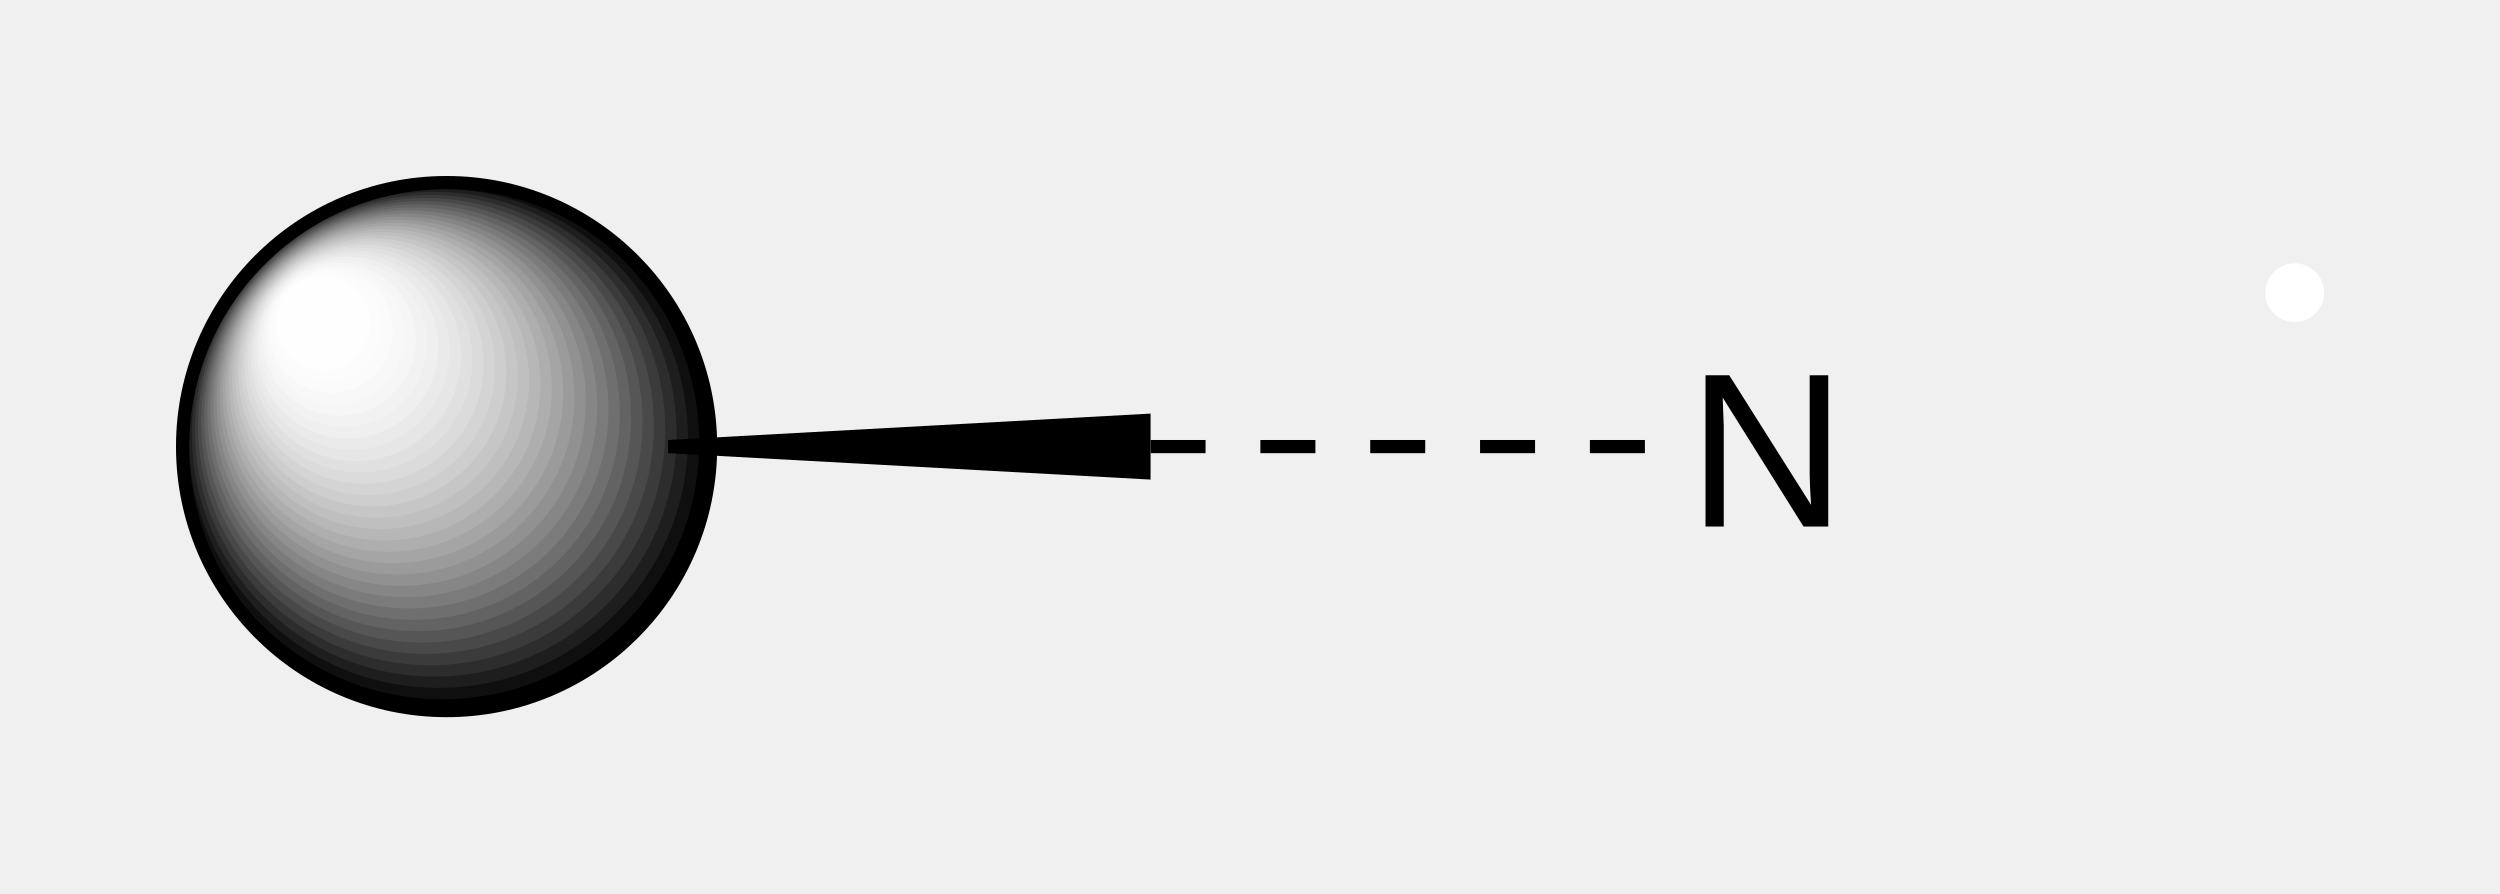
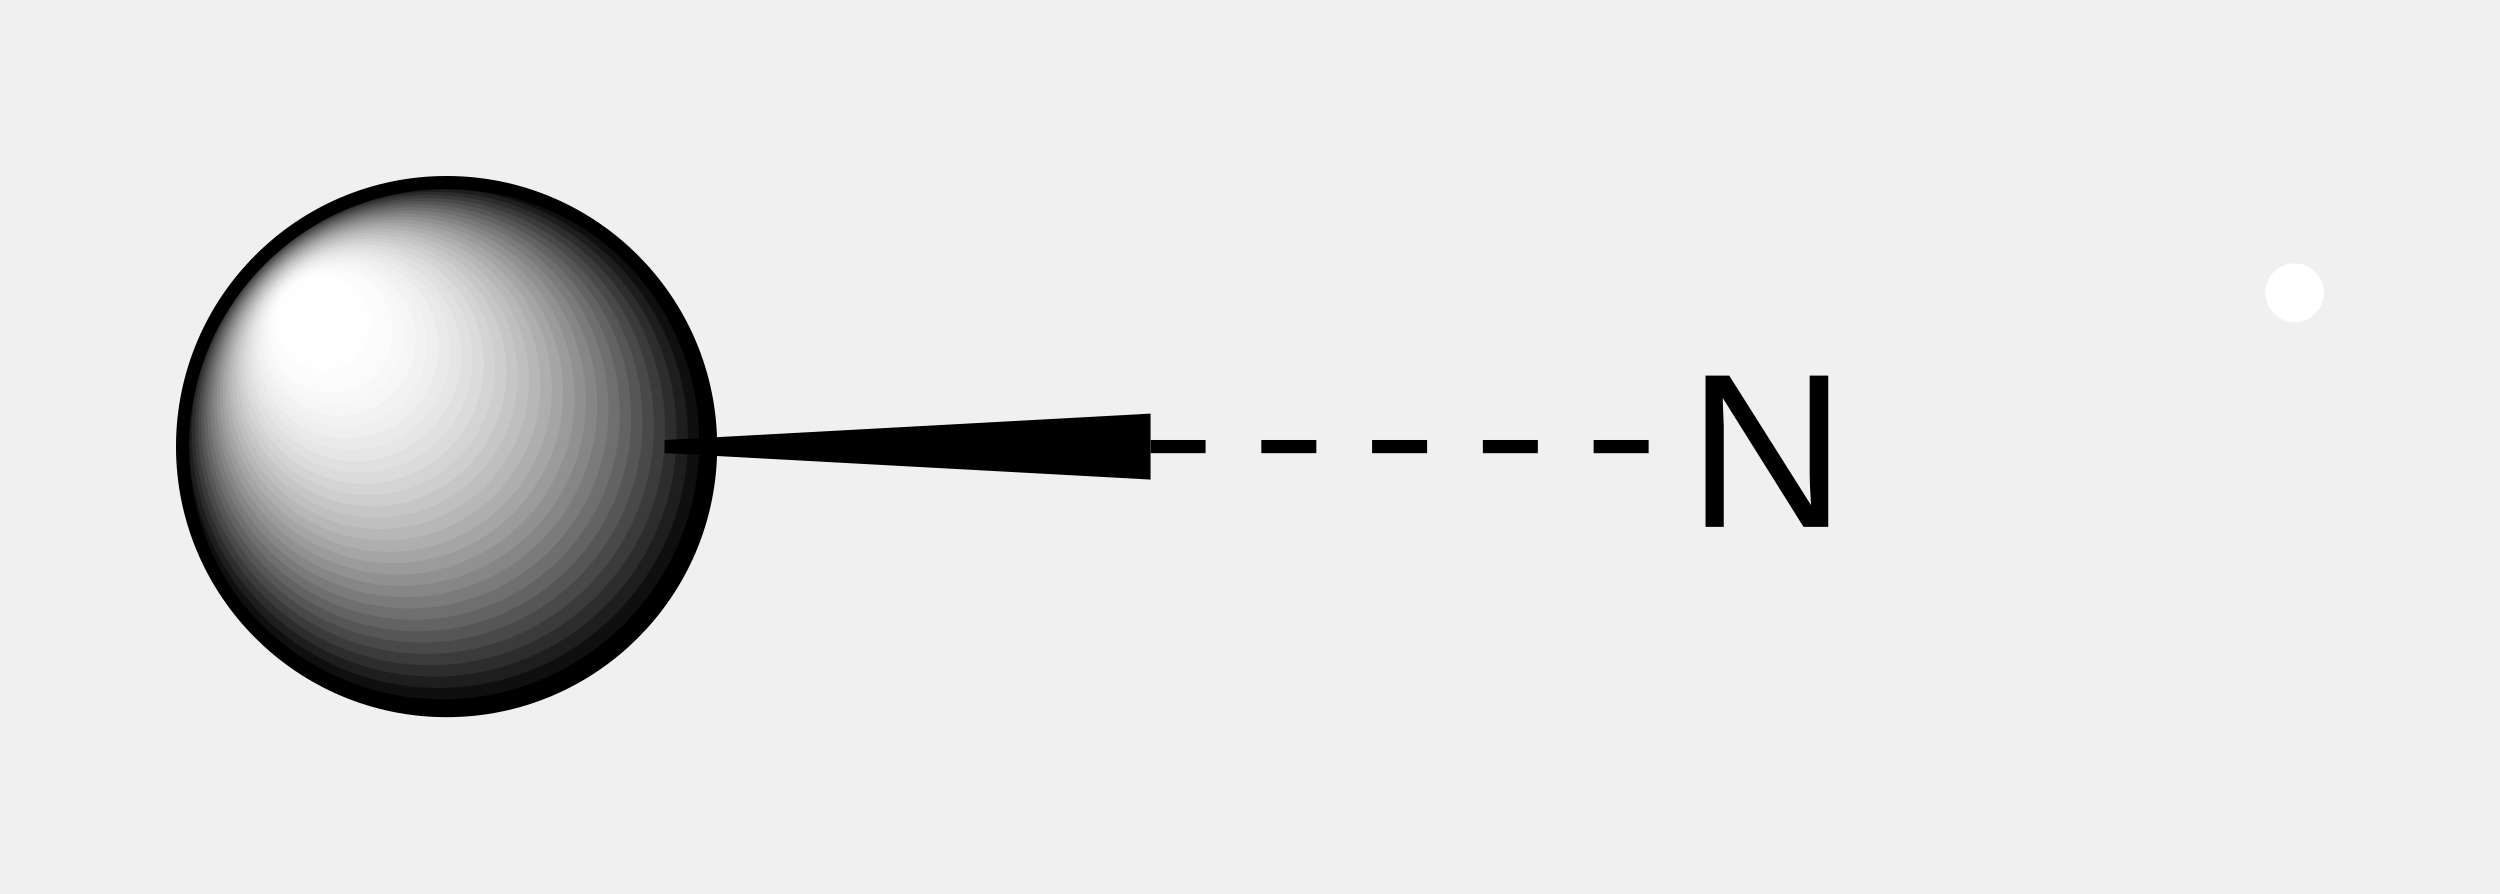
<svg xmlns="http://www.w3.org/2000/svg" width="113.64" height="40.6" viewBox="5.7 24.7 113.64 40.6">
  <text x="35.65" y="47.7" font-size="10" dominant-baseline="alphabetic" text-anchor="end" fill="#000000" font-family="Arial">
    <tspan font-size="10" font-family="Arial" fill="#000000" font-weight="400" font-style="normal">Ar</tspan>
  </text>
  <path d="M 14,45 C 14,51.627 19.373,57 26,57 C 32.627,57 38,51.627 38,45 C 38,38.373 32.627,33 26,33 C 19.373,33 14,38.373 14,45" fill="#000000" stroke="none" />
  <path d="M 14.141,44.812 C 14.141,51.259 19.366,56.484 25.812,56.484 C 32.259,56.484 37.484,51.259 37.484,44.812 C 37.484,38.366 32.259,33.141 25.812,33.141 C 19.366,33.141 14.141,38.366 14.141,44.812" fill="#0f0f0f" stroke="none" />
  <path d="M 14.281,44.625 C 14.281,50.89 19.36,55.969 25.625,55.969 C 31.89,55.969 36.969,50.89 36.969,44.625 C 36.969,38.36 31.89,33.281 25.625,33.281 C 19.36,33.281 14.281,38.36 14.281,44.625" fill="#1e1e1e" stroke="none" />
  <path d="M 14.422,44.437 C 14.422,50.521 19.354,55.453 25.437,55.453 C 31.521,55.453 36.453,50.521 36.453,44.437 C 36.453,38.354 31.521,33.422 25.437,33.422 C 19.354,33.422 14.422,38.354 14.422,44.437" fill="#2d2d2d" stroke="none" />
  <path d="M 14.562,44.25 C 14.562,50.153 19.347,54.938 25.25,54.938 C 31.153,54.938 35.938,50.153 35.938,44.25 C 35.938,38.347 31.153,33.562 25.25,33.562 C 19.347,33.562 14.562,38.347 14.562,44.25" fill="#3b3b3b" stroke="none" />
  <path d="M 14.703,44.062 C 14.703,49.784 19.341,54.422 25.062,54.422 C 30.784,54.422 35.422,49.784 35.422,44.062 C 35.422,38.341 30.784,33.703 25.062,33.703 C 19.341,33.703 14.703,38.341 14.703,44.062" fill="#494949" stroke="none" />
  <path d="M 14.843,43.875 C 14.843,49.415 19.335,53.907 24.875,53.907 C 30.415,53.907 34.907,49.415 34.907,43.875 C 34.907,38.335 30.415,33.843 24.875,33.843 C 19.335,33.843 14.843,38.335 14.843,43.875" fill="#565656" stroke="none" />
  <path d="M 14.984,43.687 C 14.984,49.047 19.328,53.391 24.687,53.391 C 30.047,53.391 34.391,49.047 34.391,43.687 C 34.391,38.328 30.047,33.984 24.687,33.984 C 19.328,33.984 14.984,38.328 14.984,43.687" fill="#636363" stroke="none" />
  <path d="M 15.125,43.5 C 15.125,48.678 19.322,52.875 24.5,52.875 C 29.678,52.875 33.875,48.678 33.875,43.5 C 33.875,38.322 29.678,34.125 24.5,34.125 C 19.322,34.125 15.125,38.322 15.125,43.5" fill="#6f6f6f" stroke="none" />
  <path d="M 15.265,43.312 C 15.265,48.309 19.316,52.36 24.312,52.36 C 29.309,52.36 33.36,48.309 33.36,43.312 C 33.36,38.316 29.309,34.265 24.312,34.265 C 19.316,34.265 15.265,38.316 15.265,43.312" fill="#7b7b7b" stroke="none" />
  <path d="M 15.406,43.125 C 15.406,47.94 19.309,51.844 24.125,51.844 C 28.94,51.844 32.844,47.94 32.844,43.125 C 32.844,38.309 28.94,34.406 24.125,34.406 C 19.309,34.406 15.406,38.309 15.406,43.125" fill="#868686" stroke="none" />
  <path d="M 15.546,42.937 C 15.546,47.572 19.303,51.329 23.937,51.329 C 28.572,51.329 32.329,47.572 32.329,42.937 C 32.329,38.303 28.572,34.546 23.937,34.546 C 19.303,34.546 15.546,38.303 15.546,42.937" fill="#919191" stroke="none" />
  <path d="M 15.687,42.75 C 15.687,47.203 19.297,50.813 23.75,50.813 C 28.203,50.813 31.813,47.203 31.813,42.75 C 31.813,38.297 28.203,34.687 23.75,34.687 C 19.297,34.687 15.687,38.297 15.687,42.75" fill="#9b9b9b" stroke="none" />
  <path d="M 15.827,42.562 C 15.827,46.834 19.291,50.298 23.562,50.298 C 27.834,50.298 31.298,46.834 31.298,42.562 C 31.298,38.291 27.834,34.827 23.562,34.827 C 19.291,34.827 15.827,38.291 15.827,42.562" fill="#a5a5a5" stroke="none" />
  <path d="M 15.968,42.375 C 15.968,46.466 19.284,49.782 23.375,49.782 C 27.466,49.782 30.782,46.466 30.782,42.375 C 30.782,38.284 27.466,34.968 23.375,34.968 C 19.284,34.968 15.968,38.284 15.968,42.375" fill="#aeaeae" stroke="none" />
  <path d="M 16.109,42.187 C 16.109,46.097 19.278,49.266 23.187,49.266 C 27.097,49.266 30.266,46.097 30.266,42.187 C 30.266,38.278 27.097,35.109 23.187,35.109 C 19.278,35.109 16.109,38.278 16.109,42.187" fill="#b7b7b7" stroke="none" />
  <path d="M 16.249,42 C 16.249,45.728 19.272,48.751 23,48.751 C 26.728,48.751 29.751,45.728 29.751,42 C 29.751,38.272 26.728,35.249 23,35.249 C 19.272,35.249 16.249,38.272 16.249,42" fill="#bfbfbf" stroke="none" />
  <path d="M 16.39,41.812 C 16.39,45.36 19.265,48.235 22.812,48.235 C 26.36,48.235 29.235,45.36 29.235,41.812 C 29.235,38.265 26.36,35.39 22.812,35.39 C 19.265,35.39 16.39,38.265 16.39,41.812" fill="#c6c6c6" stroke="none" />
  <path d="M 16.53,41.625 C 16.53,44.991 19.259,47.72 22.625,47.72 C 25.991,47.72 28.72,44.991 28.72,41.625 C 28.72,38.259 25.991,35.53 22.625,35.53 C 19.259,35.53 16.53,38.259 16.53,41.625" fill="#cecece" stroke="none" />
  <path d="M 16.671,41.437 C 16.671,44.622 19.253,47.204 22.437,47.204 C 25.622,47.204 28.204,44.622 28.204,41.437 C 28.204,38.253 25.622,35.671 22.437,35.671 C 19.253,35.671 16.671,38.253 16.671,41.437" fill="#d4d4d4" stroke="none" />
  <path d="M 16.812,41.25 C 16.812,44.254 19.246,46.688 22.25,46.688 C 25.254,46.688 27.688,44.254 27.688,41.25 C 27.688,38.246 25.254,35.812 22.25,35.812 C 19.246,35.812 16.812,38.246 16.812,41.25" fill="#dbdbdb" stroke="none" />
  <path d="M 16.952,41.062 C 16.952,43.885 19.24,46.173 22.062,46.173 C 24.885,46.173 27.173,43.885 27.173,41.062 C 27.173,38.24 24.885,35.952 22.062,35.952 C 19.24,35.952 16.952,38.24 16.952,41.062" fill="#e0e0e0" stroke="none" />
  <path d="M 17.093,40.875 C 17.093,43.516 19.234,45.657 21.875,45.657 C 24.516,45.657 26.657,43.516 26.657,40.875 C 26.657,38.234 24.516,36.093 21.875,36.093 C 19.234,36.093 17.093,38.234 17.093,40.875" fill="#e6e6e6" stroke="none" />
  <path d="M 17.233,40.687 C 17.233,43.147 19.227,45.142 21.687,45.142 C 24.147,45.142 26.142,43.147 26.142,40.687 C 26.142,38.227 24.147,36.233 21.687,36.233 C 19.227,36.233 17.233,38.227 17.233,40.687" fill="#eaeaea" stroke="none" />
  <path d="M 17.374,40.5 C 17.374,42.779 19.221,44.626 21.5,44.626 C 23.779,44.626 25.626,42.779 25.626,40.5 C 25.626,38.221 23.779,36.374 21.5,36.374 C 19.221,36.374 17.374,38.221 17.374,40.5" fill="#efefef" stroke="none" />
  <path d="M 17.514,40.312 C 17.514,42.41 19.215,44.111 21.312,44.111 C 23.41,44.111 25.111,42.41 25.111,40.312 C 25.111,38.215 23.41,36.514 21.312,36.514 C 19.215,36.514 17.514,38.215 17.514,40.312" fill="#f2f2f2" stroke="none" />
  <path d="M 17.655,40.125 C 17.655,42.041 19.209,43.595 21.125,43.595 C 23.041,43.595 24.595,42.041 24.595,40.125 C 24.595,38.209 23.041,36.655 21.125,36.655 C 19.209,36.655 17.655,38.209 17.655,40.125" fill="#f6f6f6" stroke="none" />
  <path d="M 17.796,39.937 C 17.796,41.673 19.202,43.079 20.937,43.079 C 22.673,43.079 24.079,41.673 24.079,39.937 C 24.079,38.202 22.673,36.796 20.937,36.796 C 19.202,36.796 17.796,38.202 17.796,39.937" fill="#f8f8f8" stroke="none" />
  <path d="M 17.936,39.75 C 17.936,41.304 19.196,42.564 20.75,42.564 C 22.304,42.564 23.564,41.304 23.564,39.75 C 23.564,38.196 22.304,36.936 20.75,36.936 C 19.196,36.936 17.936,38.196 17.936,39.75" fill="#fbfbfb" stroke="none" />
  <path d="M 18.077,39.562 C 18.077,40.935 19.19,42.048 20.562,42.048 C 21.935,42.048 23.048,40.935 23.048,39.562 C 23.048,38.19 21.935,37.077 20.562,37.077 C 19.19,37.077 18.077,38.19 18.077,39.562" fill="#fcfcfc" stroke="none" />
  <path d="M 18.217,39.375 C 18.217,40.567 19.183,41.533 20.375,41.533 C 21.567,41.533 22.533,40.567 22.533,39.375 C 22.533,38.183 21.567,37.217 20.375,37.217 C 19.183,37.217 18.217,38.183 18.217,39.375" fill="#fefefe" stroke="none" />
  <path d="M 18.358,39.187 C 18.358,40.198 19.177,41.017 20.187,41.017 C 21.198,41.017 22.017,40.198 22.017,39.187 C 22.017,38.177 21.198,37.358 20.187,37.358 C 19.177,37.358 18.358,38.177 18.358,39.187" fill="#fefefe" stroke="none" />
  <path d="M 14,45 C 14,51.627 19.373,57 26,57 C 32.627,57 38,51.627 38,45 C 38,38.373 32.627,33 26,33 C 19.373,33 14,38.373 14,45" fill="none" stroke="#000000" stroke-width="0.6" stroke-linecap="round" stroke-linejoin="round" />
-   <polygon points="36.07,45.3 58,46.5 58,43.5 36.07,44.7" fill="#000000" stroke="none" stroke-width="0" />
-   <text x="82.4" y="48.63" font-size="10" dominant-baseline="alphabetic" text-anchor="start" fill="#000000" font-family="Arial">
+   <polygon points="35.908,45.3 58,46.5 58,43.5 35.908,44.7" fill="#000000" stroke="none" stroke-width="0" />
+   <text x="82.4" y="48.65" font-size="10" dominant-baseline="alphabetic" text-anchor="start" fill="#000000" font-family="Arial">
    <tspan font-size="10" font-family="Arial" fill="#000000" font-weight="400" font-style="normal">N</tspan>
  </text>
  <polygon points="58,45.3 60.5,45.3 60.5,44.7 58,44.7" fill="#000000" stroke="none" stroke-width="0" />
-   <polygon points="62.992,45.3 65.493,45.3 65.493,44.7 62.992,44.7" fill="#000000" stroke="none" stroke-width="0" />
-   <polygon points="67.985,45.3 70.485,45.3 70.485,44.7 67.985,44.7" fill="#000000" stroke="none" stroke-width="0" />
-   <polygon points="72.978,45.3 75.478,45.3 75.478,44.7 72.978,44.7" fill="#000000" stroke="none" stroke-width="0" />
-   <polygon points="77.97,45.3 80.47,45.3 80.47,44.7 77.97,44.7" fill="#000000" stroke="none" stroke-width="0" />
+   <polygon points="63.035,45.3 65.535,45.3 65.535,44.7 63.035,44.7" fill="#000000" stroke="none" stroke-width="0" />
+   <polygon points="68.07,45.3 70.57,45.3 70.57,44.7 68.07,44.7" fill="#000000" stroke="none" stroke-width="0" />
+   <polygon points="73.105,45.3 75.605,45.3 75.605,44.7 73.105,44.7" fill="#000000" stroke="none" stroke-width="0" />
+   <polygon points="78.14,45.3 80.64,45.3 80.64,44.7 78.14,44.7" fill="#000000" stroke="none" stroke-width="0" />
  <path d="M 108.67,38.005 A 1.335,1.335 0 1 0 111.34,38.005 A 1.335,1.335 0 1 0 108.67,38.005 Z" fill="#ffffff" stroke="none" />
</svg>
